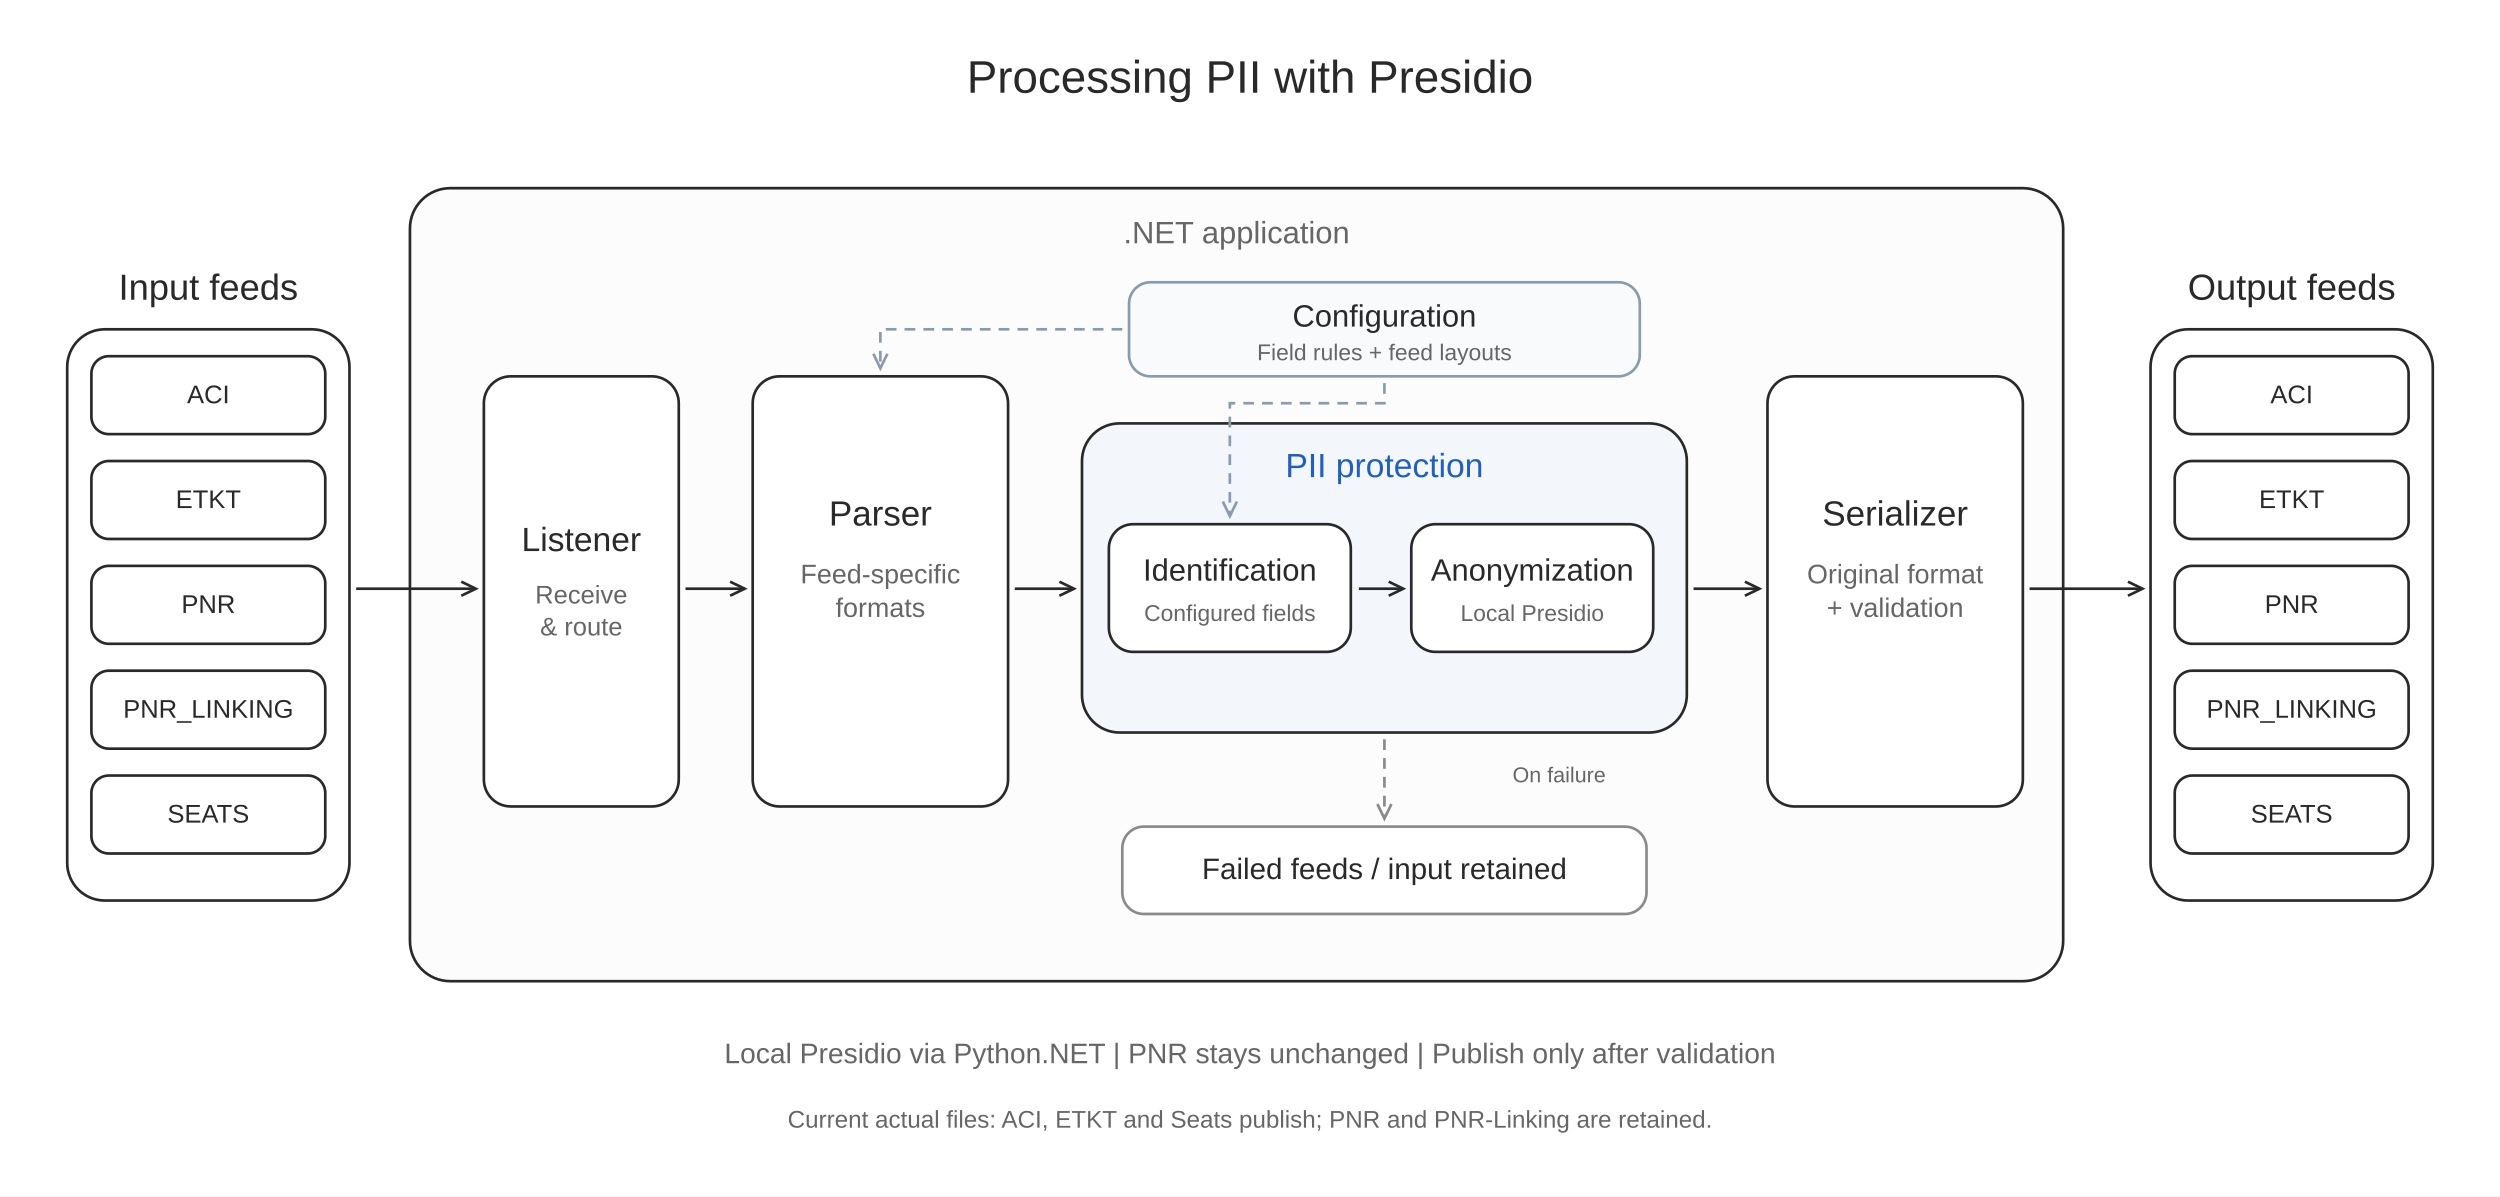
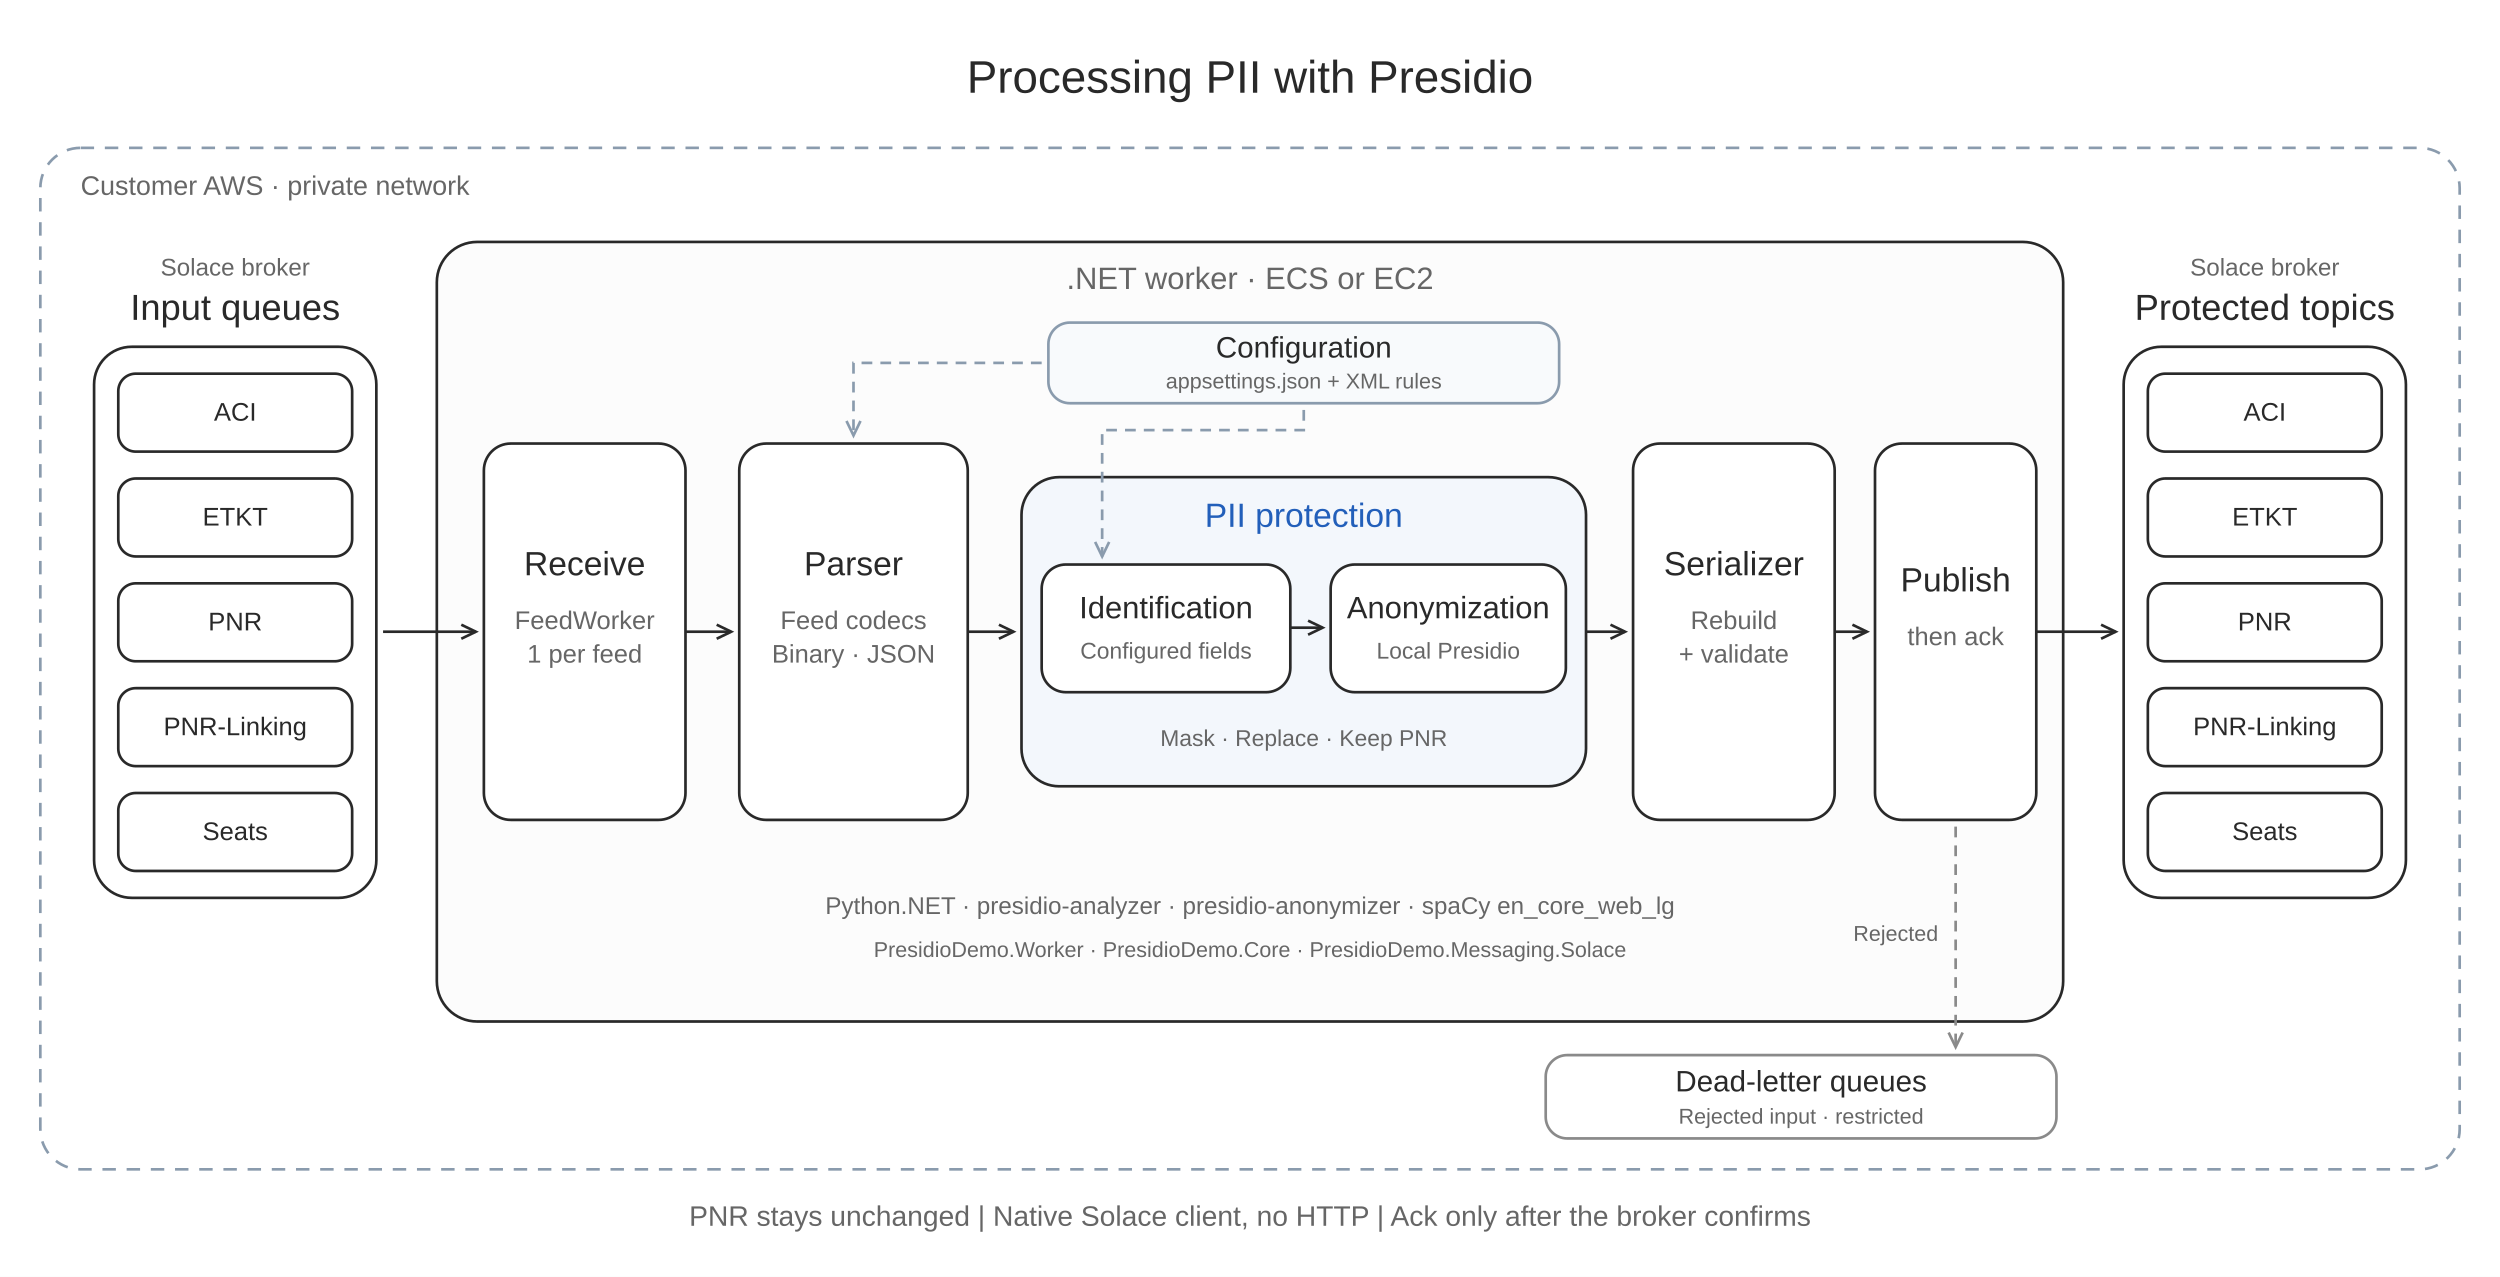
- <svg xmlns="http://www.w3.org/2000/svg" width="1860" height="890" viewBox="0 0 1860 890" role="img" aria-labelledby="title desc">
-   <rect width="1860" height="890" fill="white" />
-   <text x="930" y="69.0" text-anchor="middle" font-family="Arial,Helvetica,sans-serif" font-size="34" fill="#292929">Processing PII with Presidio</text>
-   <rect x="305" y="140" width="1230" height="590" rx="30" fill="#fcfcfc" stroke="#292929" stroke-width="2" />
-   <text x="920" y="181.0" text-anchor="middle" font-family="Arial,Helvetica,sans-serif" font-size="23" fill="#666666">.NET application</text>
-   <text x="155" y="223.0" text-anchor="middle" font-family="Arial,Helvetica,sans-serif" font-size="27" fill="#292929">Input feeds</text>
-   <rect x="50" y="245" width="210" height="425" rx="28" fill="white" stroke="#292929" stroke-width="2" />
-   <rect x="68" y="265" width="174" height="58" rx="13" fill="white" stroke="#292929" stroke-width="2" />
-   <text x="155" y="300.0" text-anchor="middle" font-family="Arial,Helvetica,sans-serif" font-size="19" fill="#292929">ACI</text>
-   <rect x="68" y="343" width="174" height="58" rx="13" fill="white" stroke="#292929" stroke-width="2" />
-   <text x="155" y="378.0" text-anchor="middle" font-family="Arial,Helvetica,sans-serif" font-size="19" fill="#292929">ETKT</text>
-   <rect x="68" y="421" width="174" height="58" rx="13" fill="white" stroke="#292929" stroke-width="2" />
-   <text x="155" y="456.0" text-anchor="middle" font-family="Arial,Helvetica,sans-serif" font-size="19" fill="#292929">PNR</text>
-   <rect x="68" y="499" width="174" height="58" rx="13" fill="white" stroke="#292929" stroke-width="2" />
-   <text x="155" y="534.0" text-anchor="middle" font-family="Arial,Helvetica,sans-serif" font-size="19" fill="#292929">PNR_LINKING</text>
-   <rect x="68" y="577" width="174" height="58" rx="13" fill="white" stroke="#292929" stroke-width="2" />
-   <text x="155" y="612.0" text-anchor="middle" font-family="Arial,Helvetica,sans-serif" font-size="19" fill="#292929">SEATS</text>
-   <text x="1705" y="223.0" text-anchor="middle" font-family="Arial,Helvetica,sans-serif" font-size="27" fill="#292929">Output feeds</text>
-   <rect x="1600" y="245" width="210" height="425" rx="28" fill="white" stroke="#292929" stroke-width="2" />
-   <rect x="1618" y="265" width="174" height="58" rx="13" fill="white" stroke="#292929" stroke-width="2" />
-   <text x="1705" y="300.0" text-anchor="middle" font-family="Arial,Helvetica,sans-serif" font-size="19" fill="#292929">ACI</text>
-   <rect x="1618" y="343" width="174" height="58" rx="13" fill="white" stroke="#292929" stroke-width="2" />
-   <text x="1705" y="378.0" text-anchor="middle" font-family="Arial,Helvetica,sans-serif" font-size="19" fill="#292929">ETKT</text>
-   <rect x="1618" y="421" width="174" height="58" rx="13" fill="white" stroke="#292929" stroke-width="2" />
-   <text x="1705" y="456.0" text-anchor="middle" font-family="Arial,Helvetica,sans-serif" font-size="19" fill="#292929">PNR</text>
-   <rect x="1618" y="499" width="174" height="58" rx="13" fill="white" stroke="#292929" stroke-width="2" />
-   <text x="1705" y="534.0" text-anchor="middle" font-family="Arial,Helvetica,sans-serif" font-size="19" fill="#292929">PNR_LINKING</text>
-   <rect x="1618" y="577" width="174" height="58" rx="13" fill="white" stroke="#292929" stroke-width="2" />
-   <text x="1705" y="612.0" text-anchor="middle" font-family="Arial,Helvetica,sans-serif" font-size="19" fill="#292929">SEATS</text>
-   <rect x="360" y="280" width="145" height="320" rx="20" fill="white" stroke="#292929" stroke-width="2" />
-   <text x="432.5" y="410.0" text-anchor="middle" font-family="Arial,Helvetica,sans-serif" font-size="25" fill="#292929">Listener</text>
-   <text x="432.5" y="449.0" text-anchor="middle" font-family="Arial,Helvetica,sans-serif" font-size="19" fill="#666666">Receive</text>
-   <text x="432.5" y="472.75" text-anchor="middle" font-family="Arial,Helvetica,sans-serif" font-size="19" fill="#666666">&amp; route</text>
-   <rect x="560" y="280" width="190" height="320" rx="20" fill="white" stroke="#292929" stroke-width="2" />
-   <text x="655" y="391.0" text-anchor="middle" font-family="Arial,Helvetica,sans-serif" font-size="26" fill="#292929">Parser</text>
-   <text x="655" y="434.0" text-anchor="middle" font-family="Arial,Helvetica,sans-serif" font-size="20" fill="#666666">Feed-specific</text>
-   <text x="655" y="459.0" text-anchor="middle" font-family="Arial,Helvetica,sans-serif" font-size="20" fill="#666666">formats</text>
-   <rect x="805" y="315" width="450" height="230" rx="28" fill="#f3f7fc" stroke="#292929" stroke-width="2" />
-   <text x="1030" y="355.0" text-anchor="middle" font-family="Arial,Helvetica,sans-serif" font-size="25" fill="#225fba">PII protection</text>
-   <rect x="825" y="390" width="180" height="95" rx="18" fill="white" stroke="#292929" stroke-width="2" />
-   <text x="915" y="432.0" text-anchor="middle" font-family="Arial,Helvetica,sans-serif" font-size="23" fill="#292929">Identification</text>
-   <text x="915" y="462.0" text-anchor="middle" font-family="Arial,Helvetica,sans-serif" font-size="17" fill="#666666">Configured fields</text>
-   <rect x="1050" y="390" width="180" height="95" rx="18" fill="white" stroke="#292929" stroke-width="2" />
-   <text x="1140" y="432.0" text-anchor="middle" font-family="Arial,Helvetica,sans-serif" font-size="23" fill="#292929">Anonymization</text>
-   <text x="1140" y="462.0" text-anchor="middle" font-family="Arial,Helvetica,sans-serif" font-size="17" fill="#666666">Local Presidio</text>
-   <polyline points="1011,438 1044,438" fill="none" stroke="#292929" stroke-width="2" />
-   <polyline points="1033.195,443.22 1044,438 1033.195,432.78" fill="none" stroke="#292929" stroke-width="2" />
-   <rect x="840" y="210" width="380" height="70" rx="16" fill="#f8fafc" stroke="#8a9bad" stroke-width="2" />
-   <text x="1030" y="243.0" text-anchor="middle" font-family="Arial,Helvetica,sans-serif" font-size="23" fill="#292929">Configuration</text>
-   <text x="1030" y="268.0" text-anchor="middle" font-family="Arial,Helvetica,sans-serif" font-size="17" fill="#666666">Field rules + feed layouts</text>
-   <polyline points="835,245 655,245 655,274" fill="none" stroke="#8a9bad" stroke-width="2" stroke-dasharray="8 6" />
-   <polyline points="649.78,263.195 655,274 660.22,263.195" fill="none" stroke="#8a9bad" stroke-width="2" />
-   <polyline points="1030,285 1030,300 915,300 915,384" fill="none" stroke="#8a9bad" stroke-width="2" stroke-dasharray="8 6" />
-   <polyline points="909.78,373.195 915,384 920.22,373.195" fill="none" stroke="#8a9bad" stroke-width="2" />
-   <rect x="1315" y="280" width="190" height="320" rx="20" fill="white" stroke="#292929" stroke-width="2" />
-   <text x="1410" y="391.0" text-anchor="middle" font-family="Arial,Helvetica,sans-serif" font-size="26" fill="#292929">Serializer</text>
-   <text x="1410" y="434.0" text-anchor="middle" font-family="Arial,Helvetica,sans-serif" font-size="20" fill="#666666">Original format</text>
-   <text x="1410" y="459.0" text-anchor="middle" font-family="Arial,Helvetica,sans-serif" font-size="20" fill="#666666">+ validation</text>
-   <polyline points="265,438 354,438" fill="none" stroke="#292929" stroke-width="2" />
-   <polyline points="343.195,443.22 354,438 343.195,432.78" fill="none" stroke="#292929" stroke-width="2" />
-   <polyline points="510,438 554,438" fill="none" stroke="#292929" stroke-width="2" />
-   <polyline points="543.195,443.22 554,438 543.195,432.78" fill="none" stroke="#292929" stroke-width="2" />
-   <polyline points="755,438 799,438" fill="none" stroke="#292929" stroke-width="2" />
-   <polyline points="788.195,443.22 799,438 788.195,432.78" fill="none" stroke="#292929" stroke-width="2" />
-   <polyline points="1260,438 1309,438" fill="none" stroke="#292929" stroke-width="2" />
-   <polyline points="1298.195,443.22 1309,438 1298.195,432.78" fill="none" stroke="#292929" stroke-width="2" />
-   <polyline points="1510,438 1594,438" fill="none" stroke="#292929" stroke-width="2" />
-   <polyline points="1583.195,443.22 1594,438 1583.195,432.78" fill="none" stroke="#292929" stroke-width="2" />
-   <rect x="835" y="615" width="390" height="65" rx="16" fill="white" stroke="#8a8a8a" stroke-width="2" />
-   <text x="1030" y="654.0" text-anchor="middle" font-family="Arial,Helvetica,sans-serif" font-size="22" fill="#292929">Failed feeds / input retained</text>
-   <polyline points="1030,550 1030,609" fill="none" stroke="#8a8a8a" stroke-width="2" stroke-dasharray="8 6" />
-   <polyline points="1024.78,598.195 1030,609 1035.22,598.195" fill="none" stroke="#8a8a8a" stroke-width="2" />
-   <text x="1160" y="582.0" text-anchor="middle" font-family="Arial,Helvetica,sans-serif" font-size="16" fill="#666666">On failure</text>
-   <text x="930" y="791.0" text-anchor="middle" font-family="Arial,Helvetica,sans-serif" font-size="21" fill="#666666">Local Presidio via Python.NET  |  PNR stays unchanged  |  Publish only after validation</text>
-   <text x="930" y="839.0" text-anchor="middle" font-family="Arial,Helvetica,sans-serif" font-size="18" fill="#666666">Current actual files: ACI, ETKT and Seats publish; PNR and PNR-Linking are retained.</text>
+ <svg xmlns="http://www.w3.org/2000/svg" width="1860" height="950" viewBox="0 0 1860 950" role="img" aria-labelledby="title desc">
+   <rect width="1860" height="950" fill="white" />
+   <text x="930" y="69" text-anchor="middle" font-family="Arial,Helvetica,sans-serif" font-size="34" fill="#292929">Processing PII with Presidio</text>
+   <rect x="30" y="110" width="1800" height="760" rx="30" fill="none" stroke="#8a9bad" stroke-width="2" stroke-dasharray="10 8" />
+   <text x="60" y="145" text-anchor="start" font-family="Arial,Helvetica,sans-serif" font-size="20" fill="#666666">Customer AWS · private network</text>
+   <text x="175" y="205" text-anchor="middle" font-family="Arial,Helvetica,sans-serif" font-size="18" fill="#666666">Solace broker</text>
+   <text x="175" y="238" text-anchor="middle" font-family="Arial,Helvetica,sans-serif" font-size="27" fill="#292929">Input queues</text>
+   <rect x="70" y="258" width="210" height="410" rx="28" fill="white" stroke="#292929" stroke-width="2" />
+   <rect x="88" y="278" width="174" height="58" rx="13" fill="white" stroke="#292929" stroke-width="2" />
+   <text x="175" y="313" text-anchor="middle" font-family="Arial,Helvetica,sans-serif" font-size="19" fill="#292929">ACI</text>
+   <rect x="88" y="356" width="174" height="58" rx="13" fill="white" stroke="#292929" stroke-width="2" />
+   <text x="175" y="391" text-anchor="middle" font-family="Arial,Helvetica,sans-serif" font-size="19" fill="#292929">ETKT</text>
+   <rect x="88" y="434" width="174" height="58" rx="13" fill="white" stroke="#292929" stroke-width="2" />
+   <text x="175" y="469" text-anchor="middle" font-family="Arial,Helvetica,sans-serif" font-size="19" fill="#292929">PNR</text>
+   <rect x="88" y="512" width="174" height="58" rx="13" fill="white" stroke="#292929" stroke-width="2" />
+   <text x="175" y="547" text-anchor="middle" font-family="Arial,Helvetica,sans-serif" font-size="19" fill="#292929">PNR-Linking</text>
+   <rect x="88" y="590" width="174" height="58" rx="13" fill="white" stroke="#292929" stroke-width="2" />
+   <text x="175" y="625" text-anchor="middle" font-family="Arial,Helvetica,sans-serif" font-size="19" fill="#292929">Seats</text>
+   <text x="1685" y="205" text-anchor="middle" font-family="Arial,Helvetica,sans-serif" font-size="18" fill="#666666">Solace broker</text>
+   <text x="1685" y="238" text-anchor="middle" font-family="Arial,Helvetica,sans-serif" font-size="27" fill="#292929">Protected topics</text>
+   <rect x="1580" y="258" width="210" height="410" rx="28" fill="white" stroke="#292929" stroke-width="2" />
+   <rect x="1598" y="278" width="174" height="58" rx="13" fill="white" stroke="#292929" stroke-width="2" />
+   <text x="1685" y="313" text-anchor="middle" font-family="Arial,Helvetica,sans-serif" font-size="19" fill="#292929">ACI</text>
+   <rect x="1598" y="356" width="174" height="58" rx="13" fill="white" stroke="#292929" stroke-width="2" />
+   <text x="1685" y="391" text-anchor="middle" font-family="Arial,Helvetica,sans-serif" font-size="19" fill="#292929">ETKT</text>
+   <rect x="1598" y="434" width="174" height="58" rx="13" fill="white" stroke="#292929" stroke-width="2" />
+   <text x="1685" y="469" text-anchor="middle" font-family="Arial,Helvetica,sans-serif" font-size="19" fill="#292929">PNR</text>
+   <rect x="1598" y="512" width="174" height="58" rx="13" fill="white" stroke="#292929" stroke-width="2" />
+   <text x="1685" y="547" text-anchor="middle" font-family="Arial,Helvetica,sans-serif" font-size="19" fill="#292929">PNR-Linking</text>
+   <rect x="1598" y="590" width="174" height="58" rx="13" fill="white" stroke="#292929" stroke-width="2" />
+   <text x="1685" y="625" text-anchor="middle" font-family="Arial,Helvetica,sans-serif" font-size="19" fill="#292929">Seats</text>
+   <rect x="325" y="180" width="1210" height="580" rx="30" fill="#fcfcfc" stroke="#292929" stroke-width="2" />
+   <text x="930" y="215" text-anchor="middle" font-family="Arial,Helvetica,sans-serif" font-size="23" fill="#666666">.NET worker · ECS or EC2</text>
+   <rect x="360" y="330" width="150" height="280" rx="20" fill="white" stroke="#292929" stroke-width="2" />
+   <text x="435.0" y="428.0" text-anchor="middle" font-family="Arial,Helvetica,sans-serif" font-size="25" fill="#292929">Receive</text>
+   <text x="435.0" y="468.0" text-anchor="middle" font-family="Arial,Helvetica,sans-serif" font-size="19" fill="#666666">FeedWorker</text>
+   <text x="435.0" y="493.0" text-anchor="middle" font-family="Arial,Helvetica,sans-serif" font-size="19" fill="#666666">1 per feed</text>
+   <rect x="550" y="330" width="170" height="280" rx="20" fill="white" stroke="#292929" stroke-width="2" />
+   <text x="635.0" y="428.0" text-anchor="middle" font-family="Arial,Helvetica,sans-serif" font-size="25" fill="#292929">Parser</text>
+   <text x="635.0" y="468.0" text-anchor="middle" font-family="Arial,Helvetica,sans-serif" font-size="19" fill="#666666">Feed codecs</text>
+   <text x="635.0" y="493.0" text-anchor="middle" font-family="Arial,Helvetica,sans-serif" font-size="19" fill="#666666">Binary · JSON</text>
+   <rect x="760" y="355" width="420" height="230" rx="28" fill="#f3f7fc" stroke="#292929" stroke-width="2" />
+   <text x="970" y="392" text-anchor="middle" font-family="Arial,Helvetica,sans-serif" font-size="25" fill="#225fba">PII protection</text>
+   <rect x="775" y="420" width="185" height="95" rx="18" fill="white" stroke="#292929" stroke-width="2" />
+   <text x="867.5" y="460" text-anchor="middle" font-family="Arial,Helvetica,sans-serif" font-size="23" fill="#292929">Identification</text>
+   <text x="867.5" y="490" text-anchor="middle" font-family="Arial,Helvetica,sans-serif" font-size="17" fill="#666666">Configured fields</text>
+   <rect x="990" y="420" width="175" height="95" rx="18" fill="white" stroke="#292929" stroke-width="2" />
+   <text x="1077.5" y="460" text-anchor="middle" font-family="Arial,Helvetica,sans-serif" font-size="23" fill="#292929">Anonymization</text>
+   <text x="1077.5" y="490" text-anchor="middle" font-family="Arial,Helvetica,sans-serif" font-size="17" fill="#666666">Local Presidio</text>
+   <polyline points="960,467 984,467" fill="none" stroke="#292929" stroke-width="2" />
+   <polyline points="973.20,461.78 984,467 973.20,472.22" fill="none" stroke="#292929" stroke-width="2" />
+   <text x="970" y="555" text-anchor="middle" font-family="Arial,Helvetica,sans-serif" font-size="17" fill="#666666">Mask · Replace · Keep PNR</text>
+   <rect x="1215" y="330" width="150" height="280" rx="20" fill="white" stroke="#292929" stroke-width="2" />
+   <text x="1290.0" y="428.0" text-anchor="middle" font-family="Arial,Helvetica,sans-serif" font-size="25" fill="#292929">Serializer</text>
+   <text x="1290.0" y="468.0" text-anchor="middle" font-family="Arial,Helvetica,sans-serif" font-size="19" fill="#666666">Rebuild</text>
+   <text x="1290.0" y="493.0" text-anchor="middle" font-family="Arial,Helvetica,sans-serif" font-size="19" fill="#666666">+ validate</text>
+   <rect x="1395" y="330" width="120" height="280" rx="20" fill="white" stroke="#292929" stroke-width="2" />
+   <text x="1455.0" y="440.0" text-anchor="middle" font-family="Arial,Helvetica,sans-serif" font-size="25" fill="#292929">Publish</text>
+   <text x="1455.0" y="480.0" text-anchor="middle" font-family="Arial,Helvetica,sans-serif" font-size="19" fill="#666666">then ack</text>
+   <rect x="780" y="240" width="380" height="60" rx="16" fill="#f8fafc" stroke="#8a9bad" stroke-width="2" />
+   <text x="970" y="266" text-anchor="middle" font-family="Arial,Helvetica,sans-serif" font-size="22" fill="#292929">Configuration</text>
+   <text x="970" y="289" text-anchor="middle" font-family="Arial,Helvetica,sans-serif" font-size="16" fill="#666666">appsettings.json + XML rules</text>
+   <polyline points="775,270 635,270 635,324" fill="none" stroke="#8a9bad" stroke-width="2" stroke-dasharray="8 6" />
+   <polyline points="640.22,313.20 635,324 629.78,313.20" fill="none" stroke="#8a9bad" stroke-width="2" />
+   <polyline points="970,305 970,320 820,320 820,414" fill="none" stroke="#8a9bad" stroke-width="2" stroke-dasharray="8 6" />
+   <polyline points="825.22,403.20 820,414 814.78,403.20" fill="none" stroke="#8a9bad" stroke-width="2" />
+   <polyline points="285,470 354,470" fill="none" stroke="#292929" stroke-width="2" />
+   <polyline points="343.20,464.78 354,470 343.20,475.22" fill="none" stroke="#292929" stroke-width="2" />
+   <polyline points="510,470 544,470" fill="none" stroke="#292929" stroke-width="2" />
+   <polyline points="533.20,464.78 544,470 533.20,475.22" fill="none" stroke="#292929" stroke-width="2" />
+   <polyline points="720,470 754,470" fill="none" stroke="#292929" stroke-width="2" />
+   <polyline points="743.20,464.78 754,470 743.20,475.22" fill="none" stroke="#292929" stroke-width="2" />
+   <polyline points="1180,470 1209,470" fill="none" stroke="#292929" stroke-width="2" />
+   <polyline points="1198.20,464.78 1209,470 1198.20,475.22" fill="none" stroke="#292929" stroke-width="2" />
+   <polyline points="1365,470 1389,470" fill="none" stroke="#292929" stroke-width="2" />
+   <polyline points="1378.20,464.78 1389,470 1378.20,475.22" fill="none" stroke="#292929" stroke-width="2" />
+   <polyline points="1515,470 1574,470" fill="none" stroke="#292929" stroke-width="2" />
+   <polyline points="1563.20,464.78 1574,470 1563.20,475.22" fill="none" stroke="#292929" stroke-width="2" />
+   <text x="930" y="680" text-anchor="middle" font-family="Arial,Helvetica,sans-serif" font-size="18" fill="#666666">Python.NET · presidio-analyzer · presidio-anonymizer · spaCy en_core_web_lg</text>
+   <text x="930" y="712" text-anchor="middle" font-family="Arial,Helvetica,sans-serif" font-size="16" fill="#666666">PresidioDemo.Worker · PresidioDemo.Core · PresidioDemo.Messaging.Solace</text>
+   <rect x="1150" y="785" width="380" height="62" rx="16" fill="white" stroke="#8a8a8a" stroke-width="2" />
+   <text x="1340" y="812" text-anchor="middle" font-family="Arial,Helvetica,sans-serif" font-size="22" fill="#292929">Dead-letter queues</text>
+   <text x="1340" y="836" text-anchor="middle" font-family="Arial,Helvetica,sans-serif" font-size="16" fill="#666666">Rejected input · restricted</text>
+   <polyline points="1455,615 1455,779" fill="none" stroke="#8a8a8a" stroke-width="2" stroke-dasharray="8 6" />
+   <polyline points="1460.22,768.20 1455,779 1449.78,768.20" fill="none" stroke="#8a8a8a" stroke-width="2" />
+   <text x="1442" y="700" text-anchor="end" font-family="Arial,Helvetica,sans-serif" font-size="16" fill="#666666">Rejected</text>
+   <text x="930" y="912" text-anchor="middle" font-family="Arial,Helvetica,sans-serif" font-size="21" fill="#666666">PNR stays unchanged  |  Native Solace client, no HTTP  |  Ack only after the broker confirms</text>
</svg>
